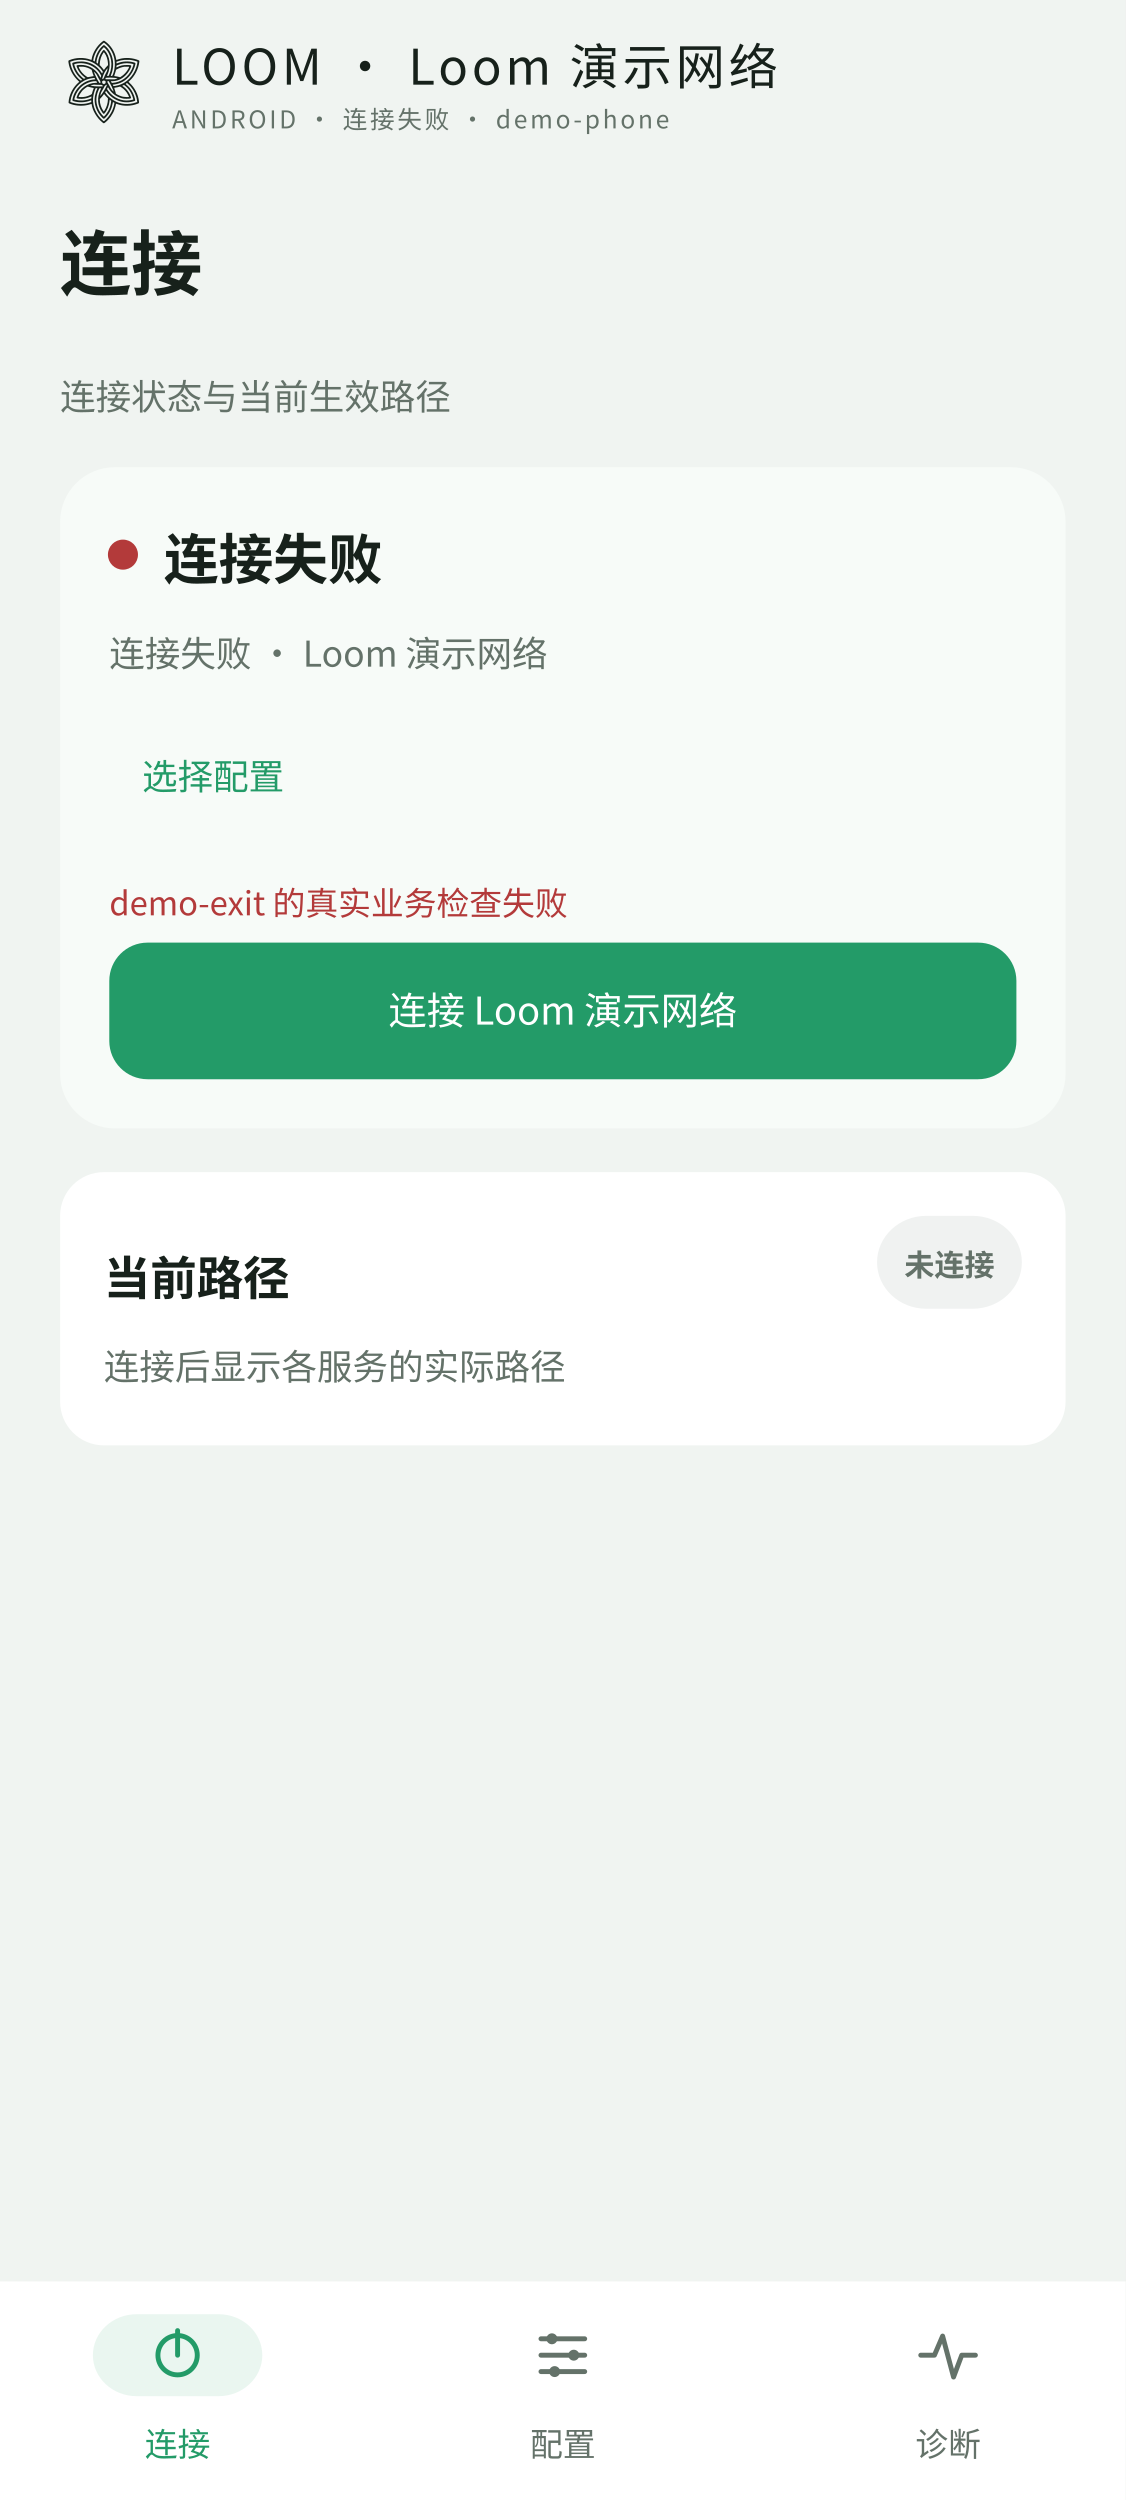
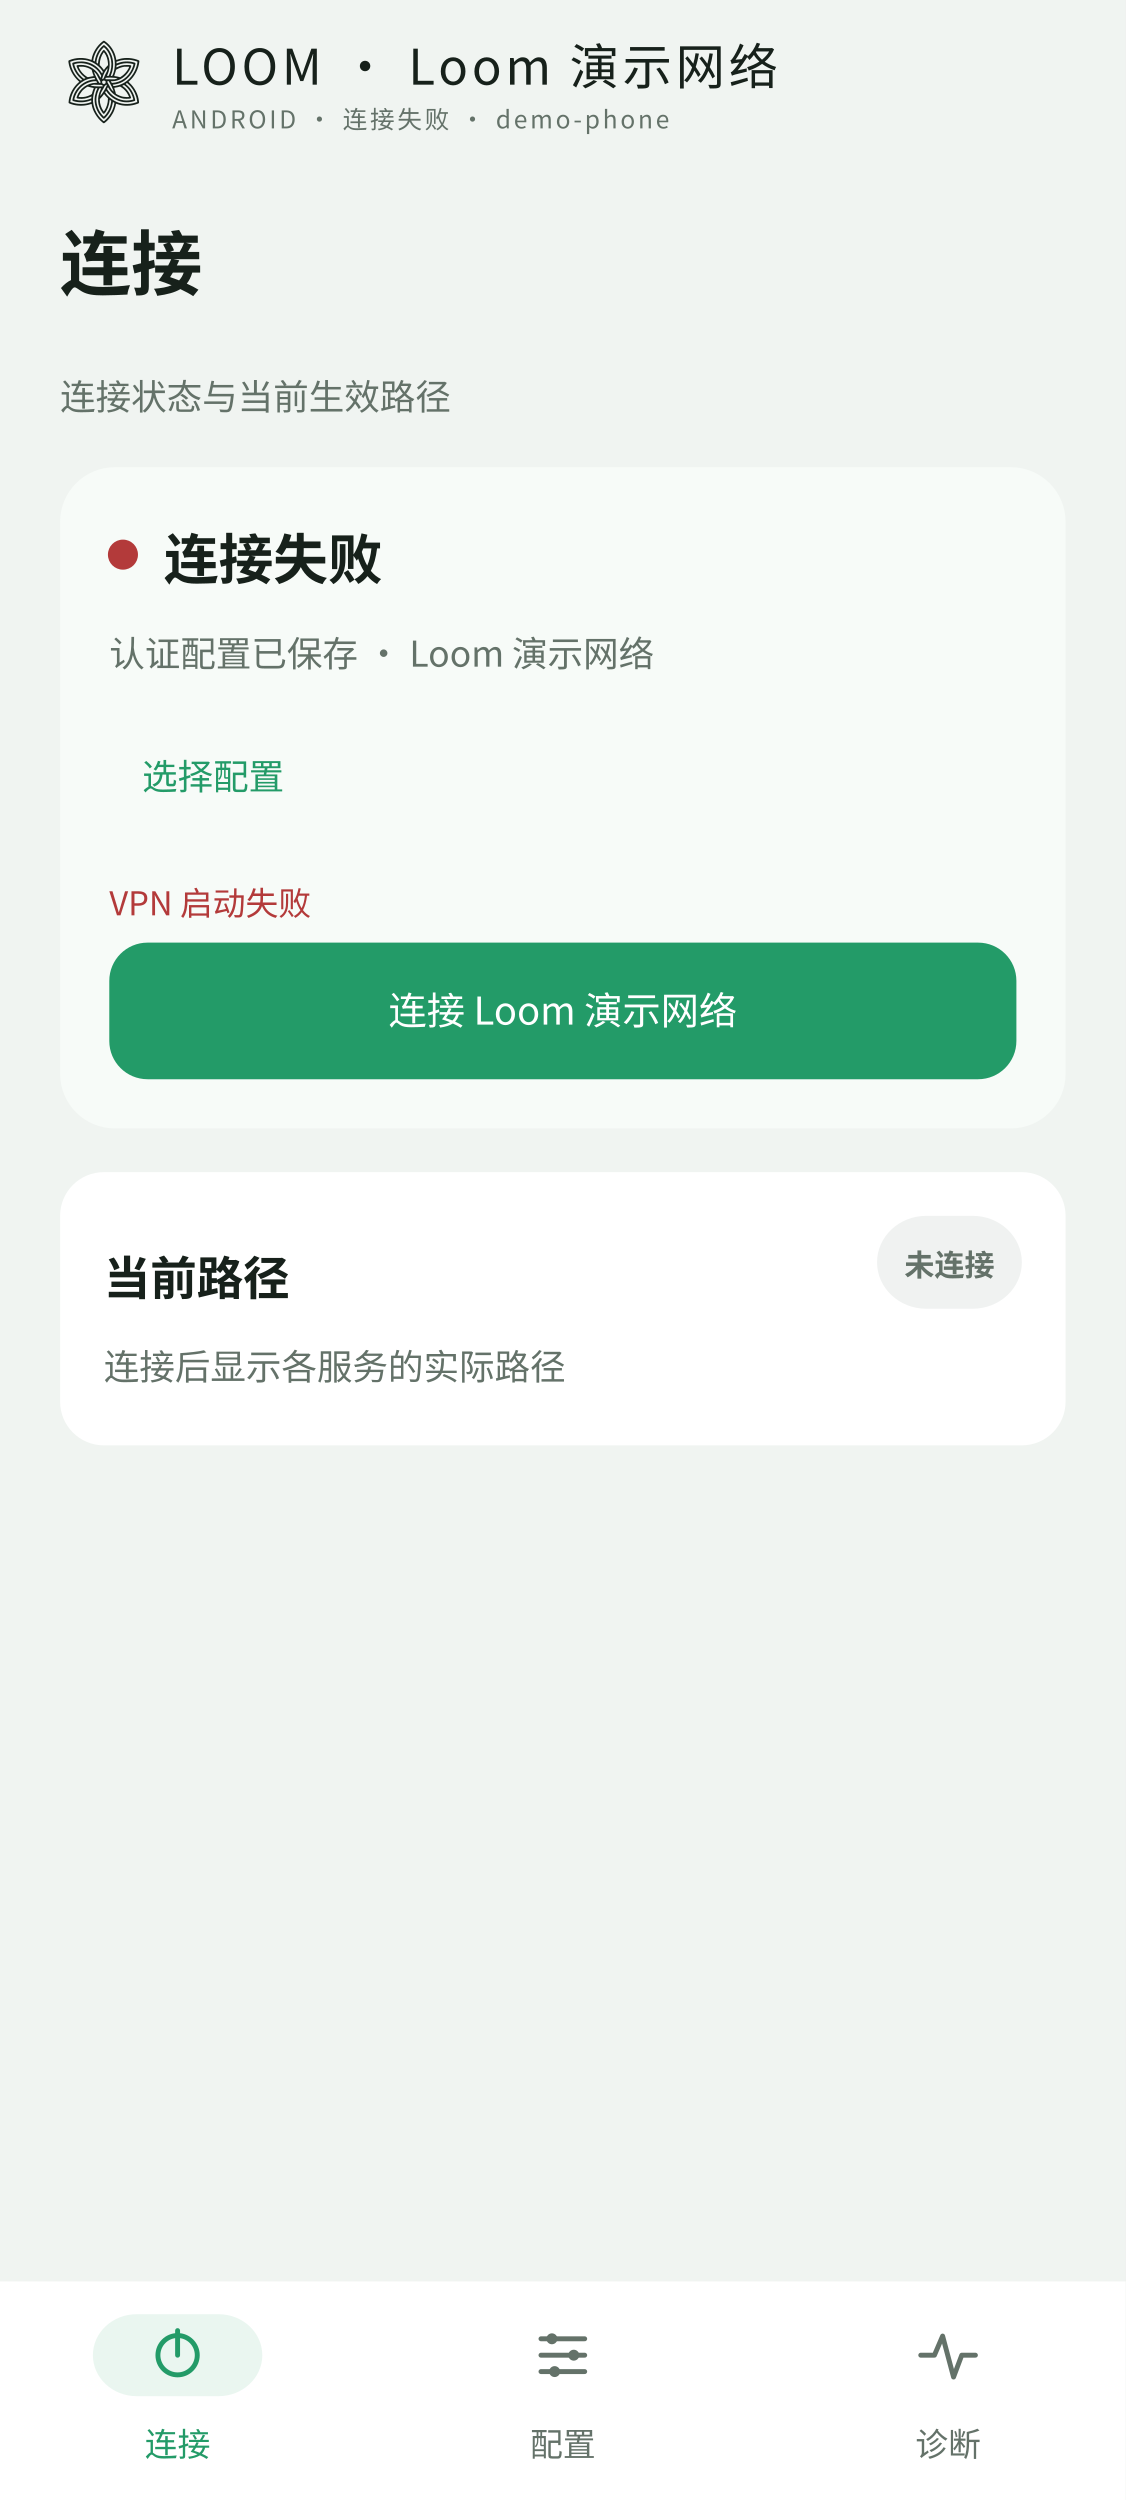
<svg xmlns="http://www.w3.org/2000/svg" width="412" height="915" viewBox="0 0 412 915" role="img" aria-labelledby="title description" data-scene-id="connection-error">
  <defs>
    <symbol id="loom-mark" viewBox="127 112 1000 1000">
      <g transform="translate(0,1254) scale(1,-1)">
        <path d="M616 1108 c-67 -49 -118 -133 -129 -209 0 -6 0 -6 -14 -1 -75 27 -166 24 -239 -6 -13 -5 -14 -7 -11 -29 12 -80 53 -155 115 -211 l9 -8 -6 -5 c-61 -53 -100 -121 -114 -200 -5 -31 -5 -38 4 -42 57 -26 138 -34 203 -20 13 2 22 5 39 10 14 5 14 5 15 -2 9 -70 60 -155 121 -204 17 -15 18 -15 34 -2 47 37 87 93 107 151 7 20 16 52 16 60 0 4 1 4 12 0 72 -28 158 -27 236 3 17 6 17 7 15 27 -8 79 -49 159 -111 215 l-9 9 10 9 c61 53 105 139 114 219 2 15 1 16 -28 26 -75 25 -156 25 -227 -2 -4 -1 -8 -2 -8 -2 -1 0 -2 7 -3 15 -15 81 -60 152 -126 198 -12 9 -14 9 -25 1z M639 1084 c105 -82 142 -225 92 -356 -7 -18 -7 -17 -16 -17 -4 0 -8 1 -8 1 -1 1 1 7 4 15 32 78 30 170 -5 243 -16 35 -40 66 -68 88 -9 8 -11 8 -20 0 -47 -39 -82 -103 -93 -169 -1 -7 -2 -12 -2 -13 -1 0 -17 8 -17 9 -1 1 4 27 7 40 13 44 37 89 68 124 15 16 44 43 47 43 0 0 5 -3 11 -8z M638 1031 c77 -72 98 -200 50 -307 -3 -8 -5 -11 -7 -12 -2 -1 -17 -1 -18 0 -1 0 2 6 5 12 44 94 31 213 -31 278 -10 11 -12 10 -29 -12 -26 -36 -44 -83 -47 -128 0 -6 -1 -11 -1 -11 -1 0 -6 4 -16 11 -4 3 2 39 12 67 13 41 41 84 68 108 4 4 3 4 14 -6z M635 973 c24 -33 37 -74 40 -124 l0 -15 -10 -10 c-11 -11 -23 -25 -32 -38 -6 -8 -5 -9 -13 3 -9 13 -19 24 -30 36 l-10 10 0 13 c3 48 18 94 42 128 6 7 6 7 13 -3z M413 893 c79 -13 148 -56 193 -118 12 -17 11 -15 6 -26 -3 -6 -5 -10 -5 -10 0 0 -4 6 -9 13 -66 103 -190 147 -314 114 -20 -6 -21 -6 -14 -34 15 -60 54 -120 102 -158 9 -8 9 -7 0 -12 -9 -6 -8 -6 -18 2 -57 48 -97 120 -110 196 -2 14 -3 13 7 16 22 9 53 16 85 19 13 2 61 0 77 -2z M923 895 c30 -3 83 -16 89 -22 2 -2 -7 -43 -14 -64 -34 -100 -109 -176 -200 -203 -23 -7 -59 -13 -61 -11 -2 2 -8 16 -8 16 0 1 7 2 16 2 74 9 136 45 185 108 27 35 49 81 57 120 4 17 3 19 -13 24 -62 19 -135 15 -193 -9 -9 -4 -9 -5 -9 7 l0 10 9 3 c25 10 56 17 83 19 9 1 50 1 59 0z M400 854 c70 -9 134 -47 176 -104 7 -11 21 -34 21 -36 0 -2 -6 -24 -7 -25 0 -1 -4 5 -8 13 -38 76 -106 124 -190 134 -14 2 -49 1 -62 -1 -16 -3 -18 -5 -12 -21 14 -42 48 -88 87 -117 7 -5 13 -10 13 -10 0 -1 -17 -9 -18 -9 -5 0 -42 35 -56 52 -24 29 -46 72 -54 105 -3 11 -3 10 11 14 30 8 67 10 99 5z M926 854 c13 -1 39 -7 40 -9 2 -2 -8 -34 -17 -55 -43 -93 -125 -152 -220 -158 l-11 0 -6 9 c-3 5 -5 9 -5 9 0 1 8 1 18 1 56 0 107 23 153 69 29 29 59 79 63 104 1 10 -11 13 -53 12 -42 0 -71 -6 -107 -24 -12 -6 -11 -6 -10 5 1 4 1 9 1 10 0 3 1 3 13 8 45 19 93 26 141 19z M391 816 c30 -3 68 -16 91 -32 l6 -3 4 -15 c4 -16 10 -34 16 -47 4 -11 4 -11 -3 -11 -12 -2 -37 -6 -48 -9 -16 -4 -14 -4 -26 4 -38 25 -67 57 -86 96 -7 15 -7 16 0 17 10 1 36 1 46 0z M914 816 c3 -2 2 -5 -4 -18 -19 -39 -53 -75 -89 -97 l-8 -5 -11 3 c-15 4 -33 8 -45 9 -6 1 -11 2 -11 2 -1 0 1 7 4 14 6 17 12 36 15 48 l1 9 9 5 c27 15 55 25 85 30 10 1 51 1 54 0z M669 789 c-4 -19 -7 -27 -14 -39 -10 -18 -20 -39 -29 -64 -1 -4 -2 -5 -10 -9 -9 -5 -9 -5 -5 11 10 40 28 75 51 103 10 12 10 12 7 -2z M529 746 c14 -16 17 -20 25 -37 8 -17 22 -42 30 -54 5 -9 6 -24 1 -26 -7 -2 -13 5 -35 46 -15 28 -35 75 -35 83 0 2 7 -4 14 -12z M721 691 c25 -1 43 -3 61 -8 4 0 2 -2 -8 -5 -19 -6 -28 -7 -48 -6 -12 1 -29 1 -46 1 -36 -1 -37 -1 -33 11 2 7 1 6 24 7 12 0 23 1 26 1 2 0 13 0 24 -1z M525 681 c5 -10 5 -10 -7 -10 -120 -9 -223 -101 -248 -221 -4 -22 -4 -23 11 -28 61 -19 132 -16 192 7 5 2 9 3 10 3 0 0 0 -5 0 -10 l1 -9 -9 -4 c-62 -24 -145 -25 -216 -1 -17 5 -16 4 -14 15 15 104 74 190 160 235 34 17 63 25 108 30 8 1 7 2 12 -7z M638 655 l9 -4 0 -10 c1 -13 2 -12 -10 -19 l-9 -6 -10 6 -9 6 -1 11 0 11 9 5 c12 6 11 6 21 0z M683 651 c0 -1 6 -10 12 -21 18 -30 29 -54 39 -82 6 -19 6 -19 -4 -9 -16 16 -22 25 -30 42 -7 14 -25 48 -30 54 -2 3 -3 15 -1 16 1 2 13 1 14 0z M546 642 c3 -5 5 -9 5 -9 0 -1 -7 -1 -16 -1 -94 0 -185 -66 -216 -155 -7 -22 -6 -23 23 -27 44 -5 89 3 131 21 7 3 13 6 13 6 0 -1 -1 -5 -1 -11 l-1 -11 -11 -5 c-53 -22 -115 -26 -174 -12 -11 3 -10 3 -9 10 8 39 30 82 58 115 44 53 119 88 184 88 l9 0 5 -9z M902 622 c45 -39 79 -92 96 -151 5 -19 10 -43 10 -51 l1 -7 -14 -5 c-89 -30 -180 -22 -253 22 -40 25 -68 49 -93 83 l-7 10 4 7 c7 13 6 12 12 3 73 -104 198 -148 317 -110 12 4 13 4 8 27 -9 42 -31 88 -59 123 -8 10 -33 35 -42 41 -6 5 -6 5 2 11 9 6 8 6 18 -3z M542 610 c10 -1 27 -1 38 -1 l20 0 8 -5 c4 -2 8 -4 8 -5 0 0 -1 -2 -2 -4 l-1 -4 -43 0 c-45 1 -55 2 -81 7 -8 1 -14 3 -15 3 0 1 15 6 27 8 15 3 15 3 20 2 2 0 11 0 21 -1z M661 609 c5 -9 -53 -107 -73 -125 -3 -3 -3 0 1 14 4 17 8 26 14 37 12 18 31 52 34 60 1 2 4 5 11 10 11 7 11 7 13 4z M863 604 c48 -36 83 -90 98 -148 2 -7 3 -14 3 -14 -1 -1 -5 -3 -11 -4 -90 -23 -180 3 -247 69 -17 18 -42 51 -42 56 0 2 9 20 10 20 0 0 3 -4 5 -8 36 -66 102 -112 177 -124 12 -2 51 -2 64 0 19 4 21 5 17 17 -15 50 -55 103 -97 128 -1 1 -2 2 -2 2 0 1 17 10 19 10 0 0 3 -2 6 -4z M458 585 c12 -4 37 -9 48 -11 8 0 7 0 3 -10 -5 -13 -13 -36 -16 -49 -3 -13 -2 -12 -19 -21 -38 -19 -72 -26 -112 -25 -22 1 -23 1 -23 5 3 13 23 45 41 67 16 18 58 49 64 48 1 -1 7 -2 14 -4z M824 583 c35 -22 63 -53 81 -89 6 -12 11 -22 10 -23 -4 -3 -47 -2 -68 2 -26 5 -69 24 -82 35 0 1 -2 8 -4 17 -2 9 -6 23 -10 32 -6 19 -6 18 1 19 14 1 57 11 59 13 1 1 4 0 13 -6z M553 570 c1 -1 1 -2 -2 -7 -11 -21 -21 -55 -26 -82 -15 -86 17 -180 82 -245 20 -20 19 -20 40 0 44 45 71 101 82 165 1 6 2 11 2 11 0 1 4 -1 9 -4 l8 -4 0 -5 c-11 -74 -51 -146 -110 -198 -12 -10 -10 -10 -21 -1 -77 65 -122 167 -113 259 3 34 14 74 26 103 l4 9 9 0 c5 0 9 0 10 -1z M597 570 c0 -1 -4 -9 -8 -18 -43 -88 -35 -184 20 -258 15 -20 17 -21 27 -10 30 33 52 90 57 145 0 11 0 11 10 3 10 -7 9 -6 7 -19 -7 -62 -34 -117 -76 -161 l-7 -7 -8 8 c-51 50 -82 131 -77 200 3 35 12 70 28 103 l7 14 10 0 c5 0 10 0 10 0z M639 493 c5 -6 14 -17 22 -24 l13 -14 0 -8 c0 -44 -14 -93 -38 -130 -9 -14 -9 -14 -13 -8 -26 35 -42 84 -42 127 l0 11 12 12 c11 12 22 25 31 38 3 4 6 7 6 7 0 0 4 -5 9 -11z" fill="#17211B" fill-rule="evenodd" clip-rule="evenodd" />
      </g>
    </symbol>
  </defs>
  <rect x="0" y="0" width="412" height="915" fill="#F0F4F1" />
  <g id="brand-header">
    <use href="#loom-mark" x="22" y="14" width="32" height="32" />
    <text x="63" y="31" font-family="Noto Sans CJK SC, Roboto, sans-serif" font-size="18" fill="#17211B" font-weight="500" letter-spacing="1.4">LOOM · Loom 演示网络</text>
    <text x="63" y="47" font-family="Noto Sans CJK SC, Roboto, sans-serif" font-size="9" fill="#647269" font-weight="400" letter-spacing="1">ANDROID · 连接失败 · demo-phone</text>
  </g>
  <g id="page-heading">
    <text x="22" y="106" font-family="Noto Sans CJK SC, Roboto, sans-serif" font-size="26" fill="#17211B" font-weight="700">连接</text>
    <text x="22" y="150" font-family="Noto Sans CJK SC, Roboto, sans-serif" font-size="13" fill="#647269" font-weight="400">连接状态与当前生效路径</text>
  </g>
  <g id="connection-card">
    <rect x="22" y="171" width="368" height="242" fill="#F7FBF8" rx="20" />
    <circle cx="45" cy="203" r="5.5" fill="#B33A3A" />
    <text x="60" y="212" font-family="Noto Sans CJK SC, Roboto, sans-serif" font-size="20" fill="#17211B" font-weight="700">连接失败</text>
-     <text x="40" y="244" font-family="Noto Sans CJK SC, Roboto, sans-serif" font-size="13" fill="#647269" font-weight="400">连接失败 · Loom 演示网络</text>
+     <text x="40" y="244" font-family="Noto Sans CJK SC, Roboto, sans-serif" font-size="13" fill="#647269" font-weight="400">认证配置已保存 · Loom 演示网络</text>
    <text x="52" y="289" font-family="Noto Sans CJK SC, Roboto, sans-serif" font-size="13" fill="#239B68" font-weight="400">选择配置</text>
-     <text x="40" y="335" font-family="Noto Sans CJK SC, Roboto, sans-serif" font-size="12" fill="#B33A3A" font-weight="400">demo-exit 的真实业务检查失败</text>
+     <text x="40" y="335" font-family="Noto Sans CJK SC, Roboto, sans-serif" font-size="12" fill="#B33A3A" font-weight="400">VPN 启动失败</text>
    <g>
      <rect x="40" y="345" width="332" height="50" fill="#239B68" rx="14" />
      <text x="206.0" y="375.0" font-family="Noto Sans CJK SC, Roboto, sans-serif" font-size="14" fill="#FFFFFF" font-weight="500" text-anchor="middle">连接 Loom 演示网络</text>
    </g>
  </g>
  <g id="current-path-card">
    <rect x="22" y="429" width="368" height="100" fill="#FFFFFF" rx="16" />
    <text x="38" y="474" font-family="Noto Sans CJK SC, Roboto, sans-serif" font-size="17" fill="#17211B" font-weight="700">当前路径</text>
    <rect x="321" y="445" width="53" height="34" fill="#F0F2F1" rx="18" />
    <text x="347.5" y="467" font-family="Noto Sans CJK SC, Roboto, sans-serif" font-size="11" fill="#647269" font-weight="700" text-anchor="middle">未连接</text>
    <text x="38" y="505" font-family="Noto Sans CJK SC, Roboto, sans-serif" font-size="13" fill="#647269" font-weight="400">连接后显示各服务的实际路径</text>
  </g>
  <g id="bottom-navigation">
    <rect x="0" y="835" width="412" height="80" fill="#FFFFFF" />
    <rect x="34" y="847" width="62" height="30" fill="#EAF6F0" rx="16" />
    <circle cx="65" cy="862" r="7.2" fill="none" stroke="#239B68" stroke-width="1.8" />
    <path d="M65 853 V862" fill="none" stroke="#239B68" stroke-width="1.8" stroke-linecap="round" stroke-linejoin="round" />
    <text x="65" y="899" font-family="Noto Sans CJK SC, Roboto, sans-serif" font-size="12" fill="#239B68" font-weight="500" text-anchor="middle">连接</text>
    <path d="M198 856 H214" fill="none" stroke="#647269" stroke-width="1.8" stroke-linecap="round" stroke-linejoin="round" />
    <circle cx="202" cy="856" r="2" fill="#647269" />
    <path d="M198 862 H214" fill="none" stroke="#647269" stroke-width="1.8" stroke-linecap="round" stroke-linejoin="round" />
    <circle cx="210" cy="862" r="2" fill="#647269" />
    <path d="M198 868 H214" fill="none" stroke="#647269" stroke-width="1.8" stroke-linecap="round" stroke-linejoin="round" />
    <circle cx="203" cy="868" r="2" fill="#647269" />
    <text x="206" y="899" font-family="Noto Sans CJK SC, Roboto, sans-serif" font-size="12" fill="#647269" font-weight="500" text-anchor="middle">配置</text>
    <path d="M337 862 H342 L345 855 L349 870 L352 862 H357" fill="none" stroke="#647269" stroke-width="1.8" stroke-linecap="round" stroke-linejoin="round" />
    <text x="347" y="899" font-family="Noto Sans CJK SC, Roboto, sans-serif" font-size="12" fill="#647269" font-weight="500" text-anchor="middle">诊断</text>
  </g>
</svg>
